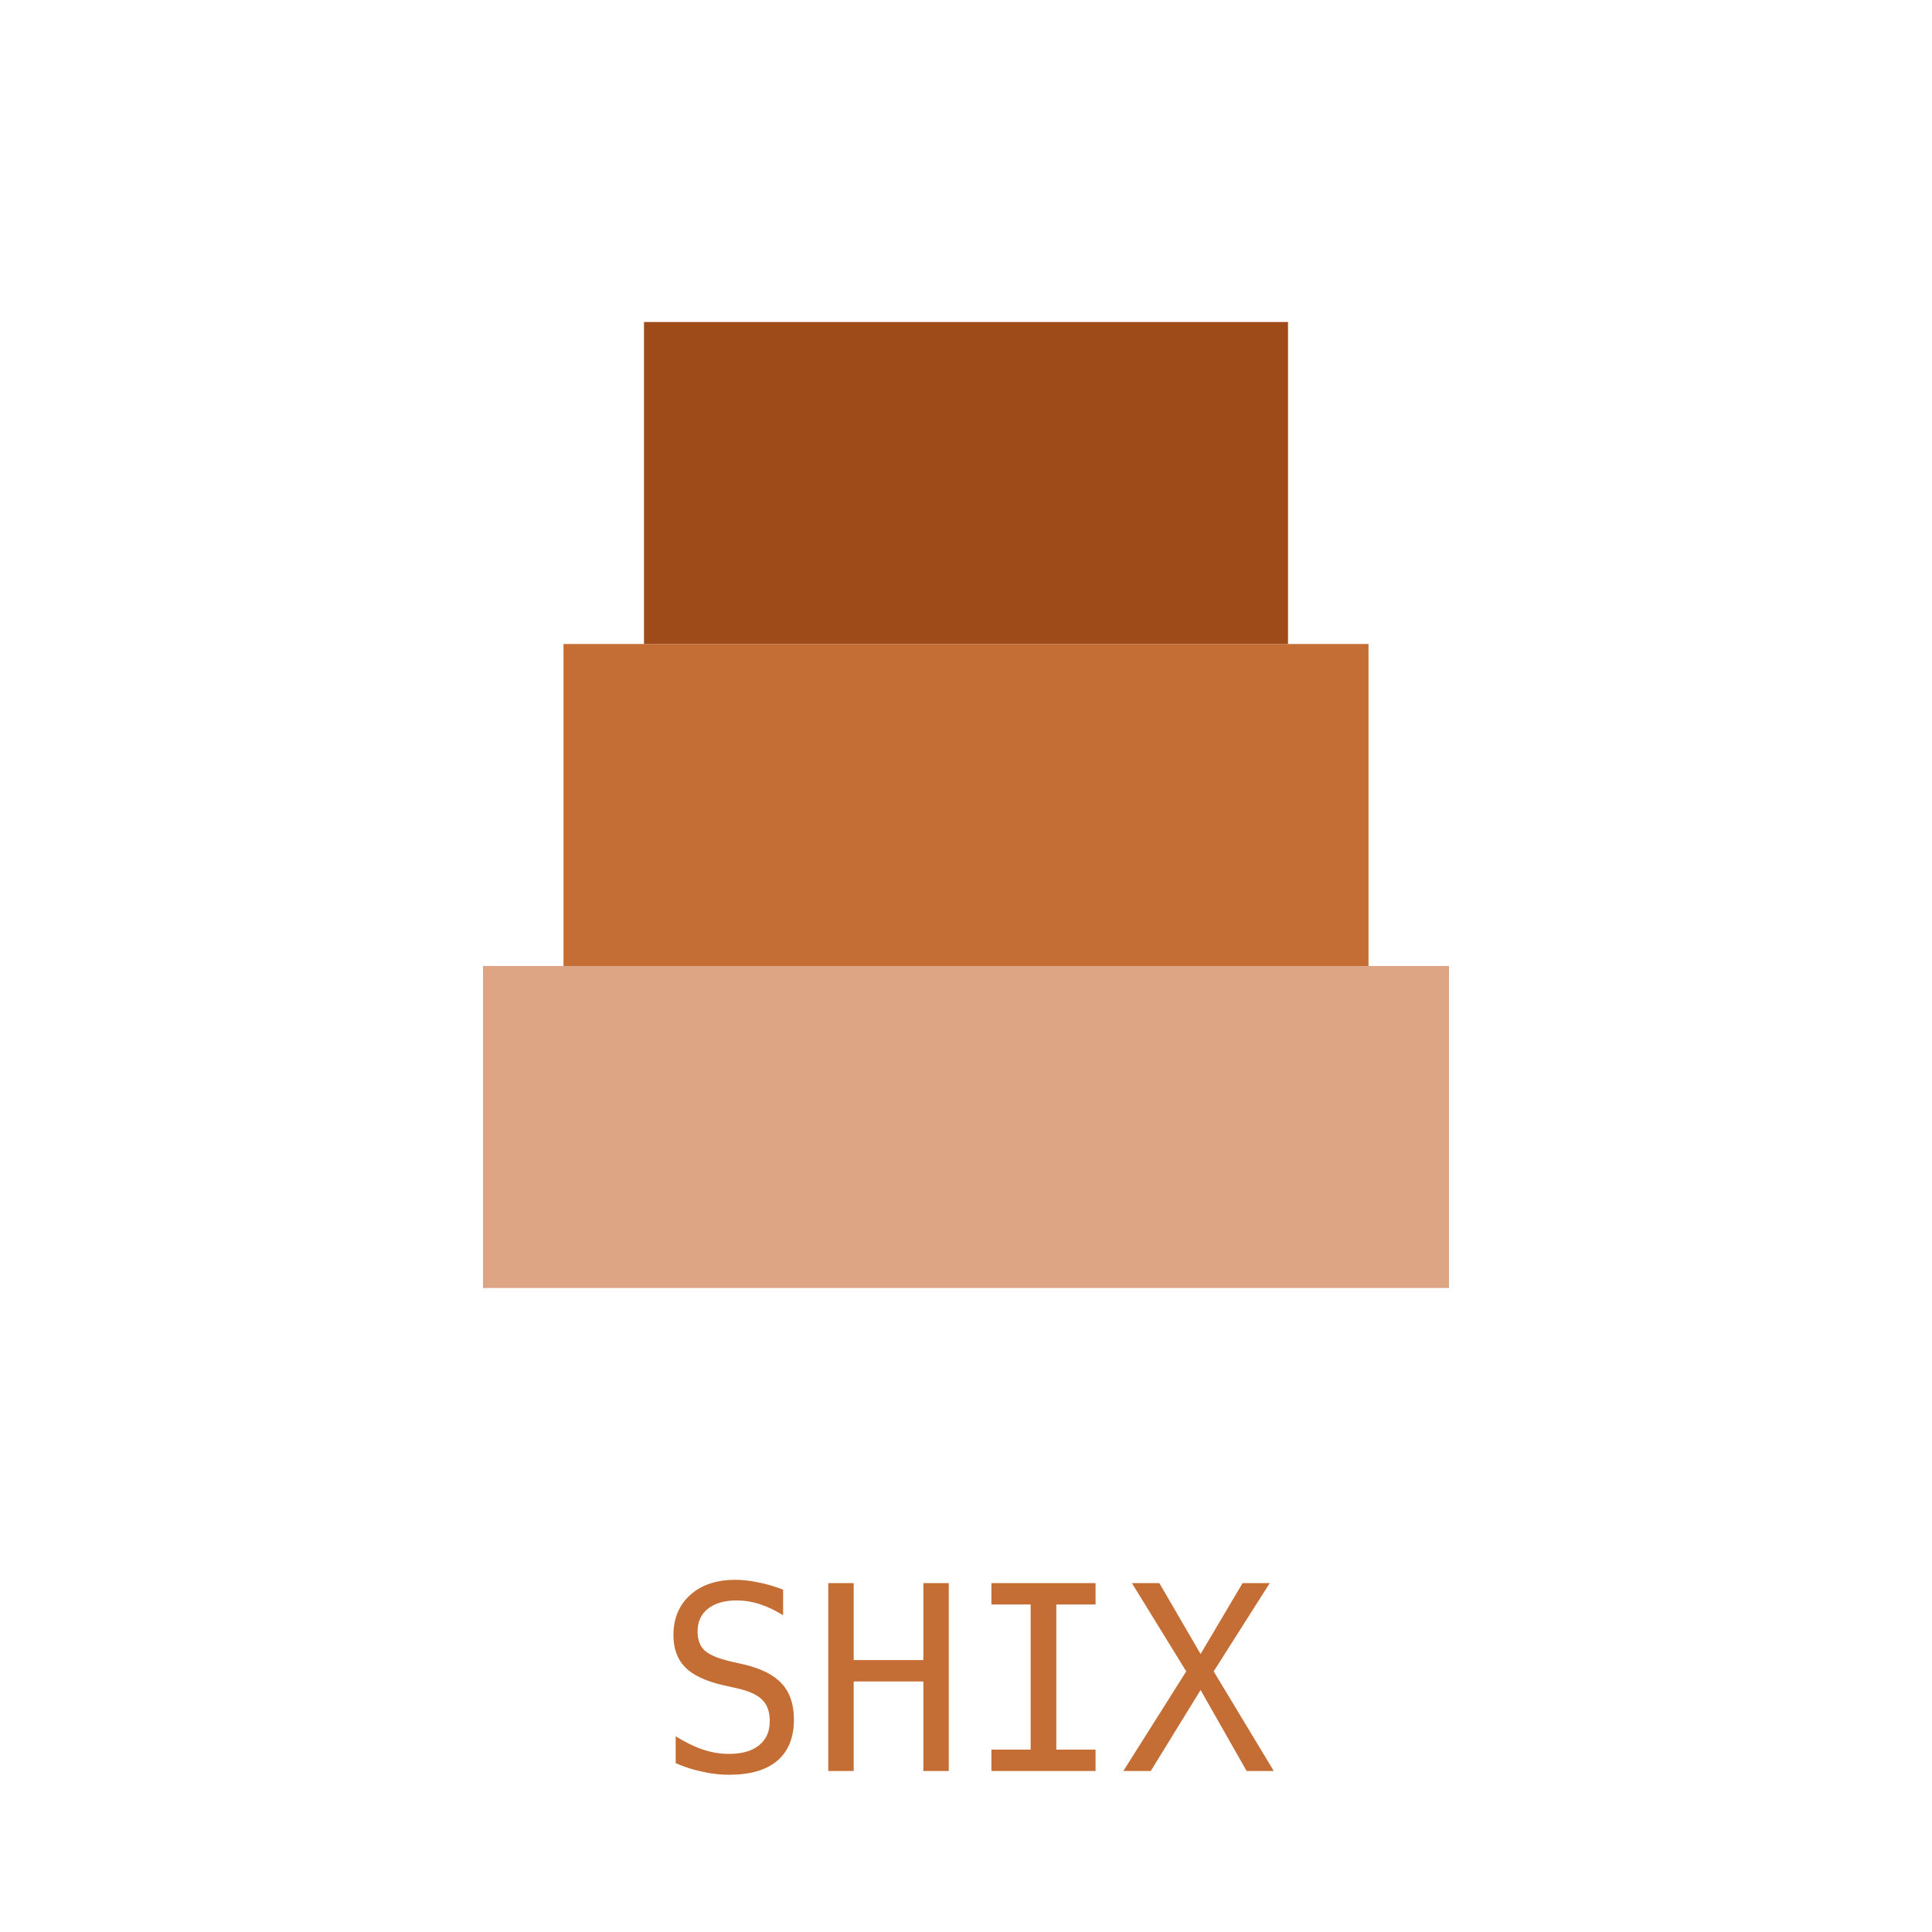
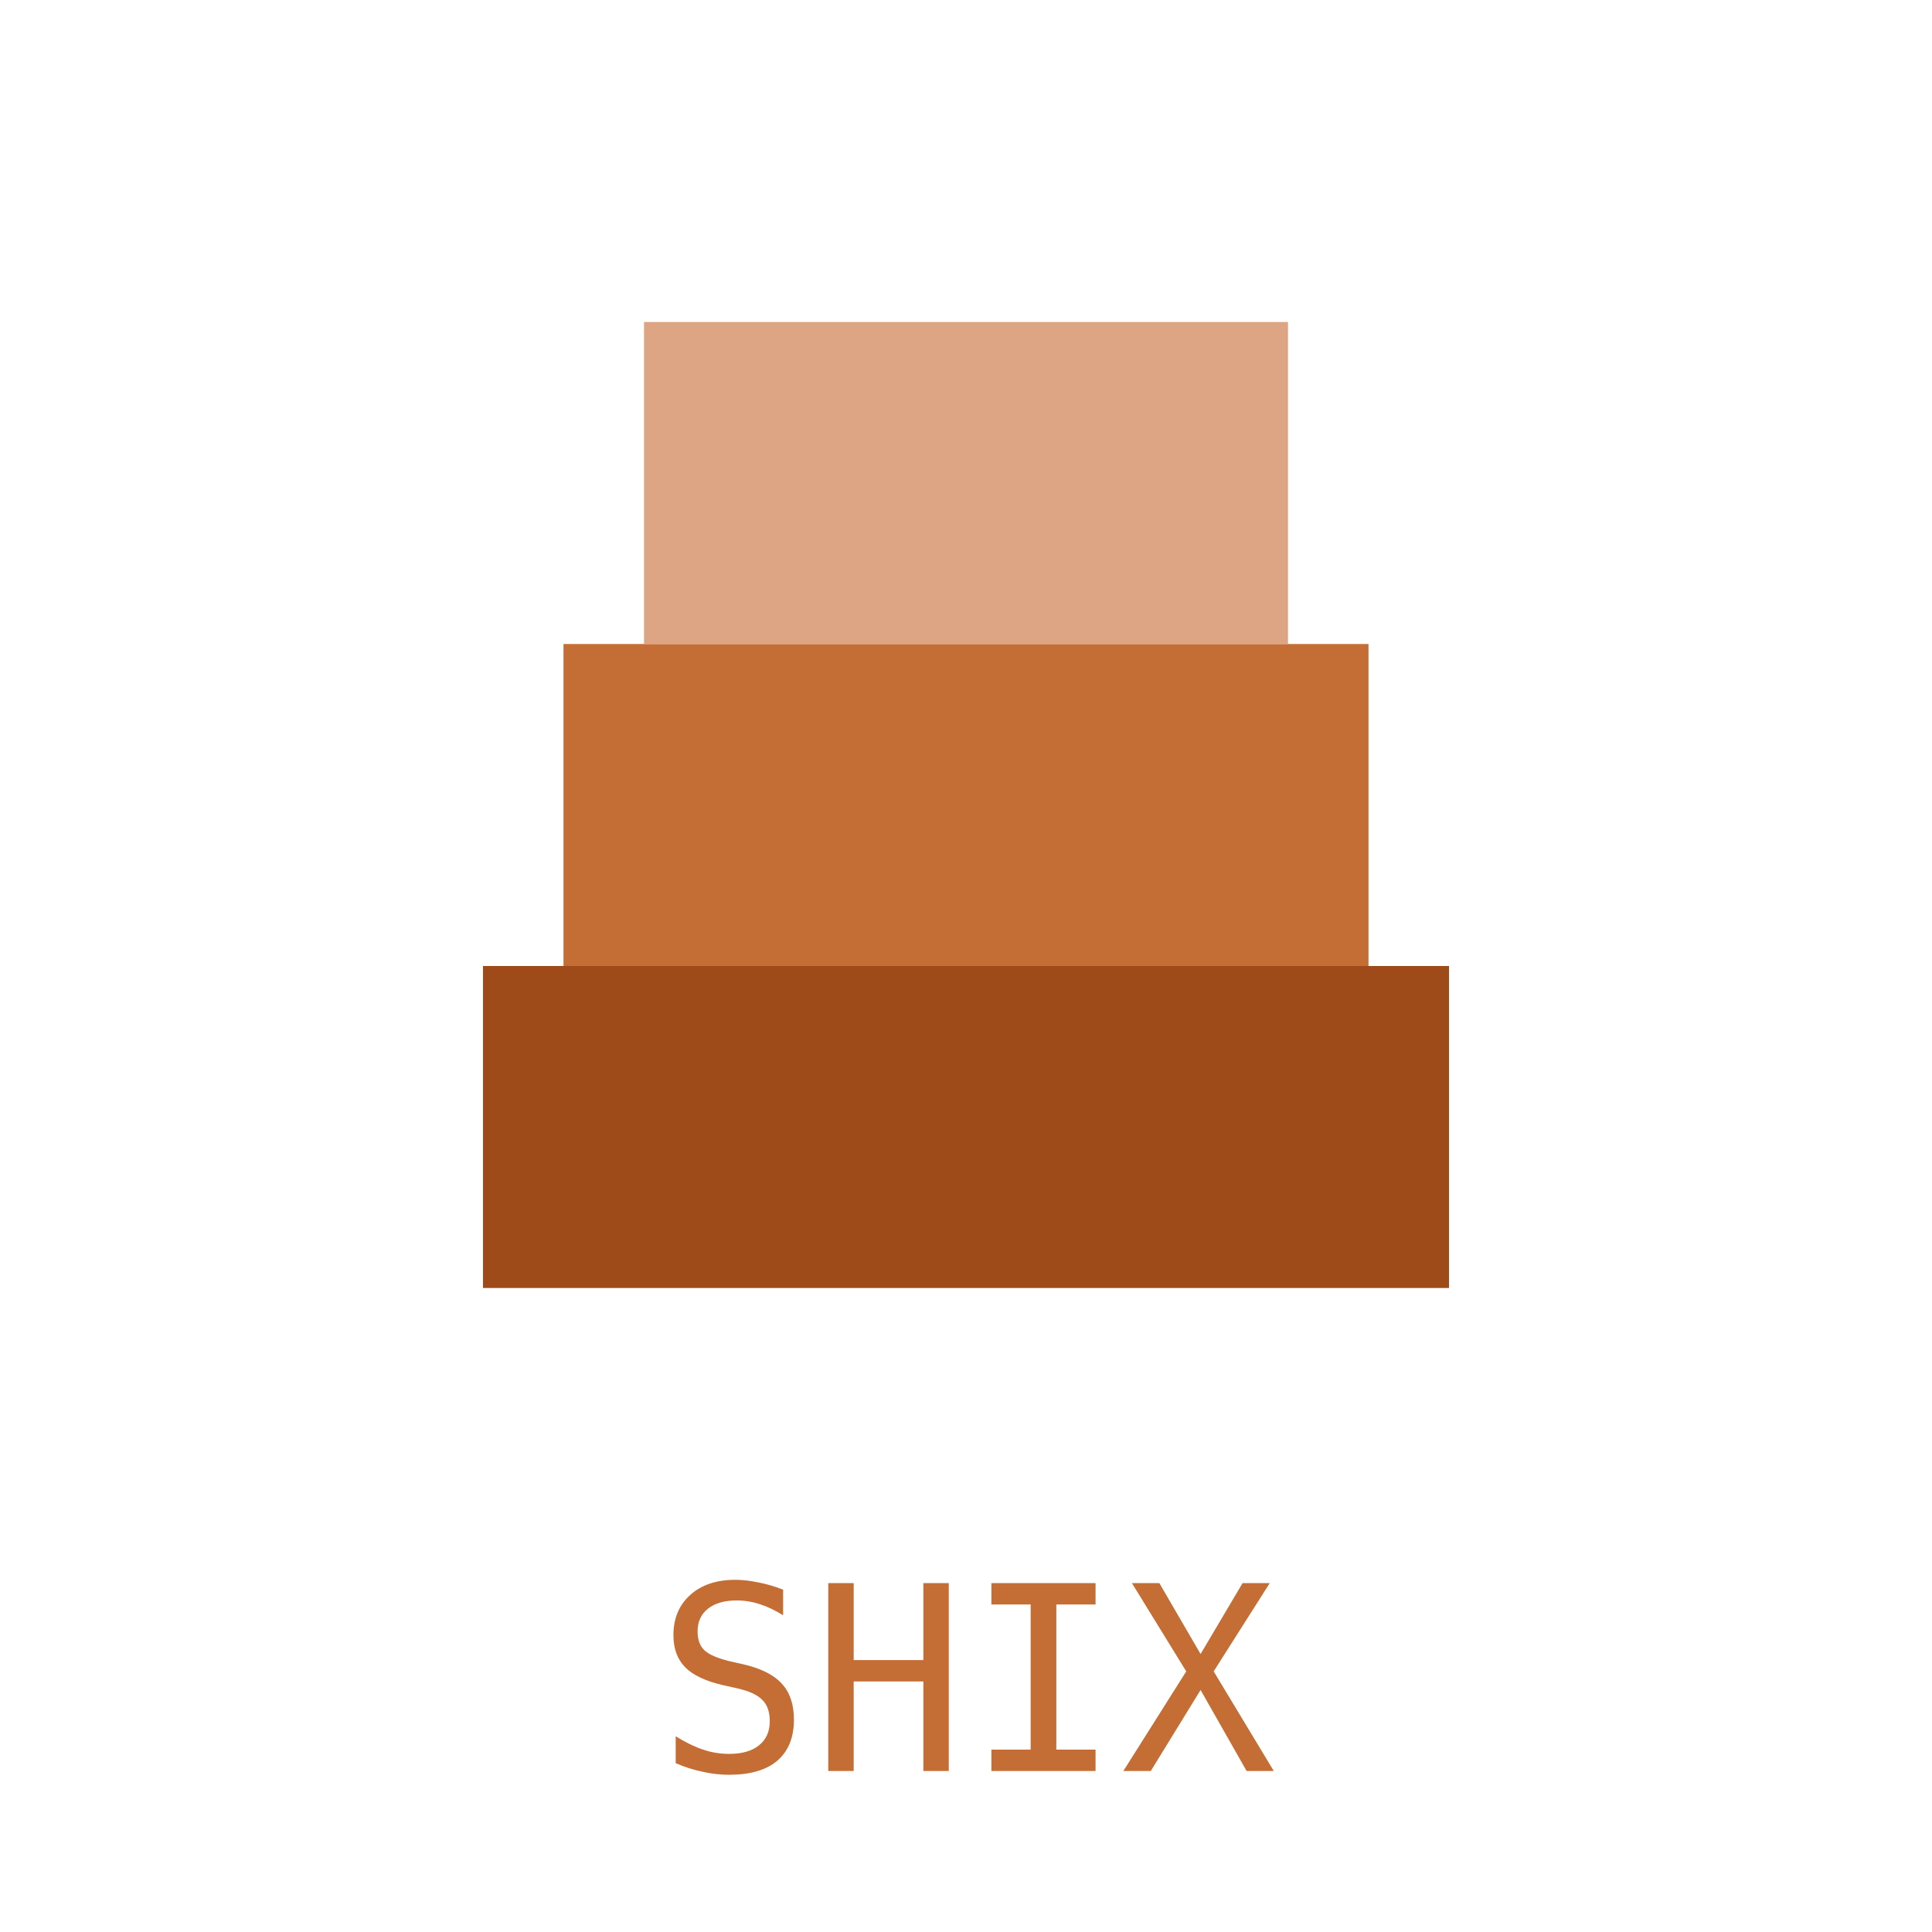
<svg xmlns="http://www.w3.org/2000/svg" width="120" height="120" viewBox="0 0 120 120">
-   <rect x="30" y="60" width="60" height="20" fill="#DEA584" />
+   <rect x="30" y="60" width="60" height="20" fill="#9F4B19" />
  <rect x="35" y="40" width="50" height="20" fill="#C46D34" />
-   <rect x="40" y="20" width="40" height="20" fill="#9F4B19" />
+   <rect x="40" y="20" width="40" height="20" fill="#DEA584" />
  <text x="60" y="110" font-size="16" font-family="monospace" text-anchor="middle" fill="#C46D34">SHIX</text>
</svg>
